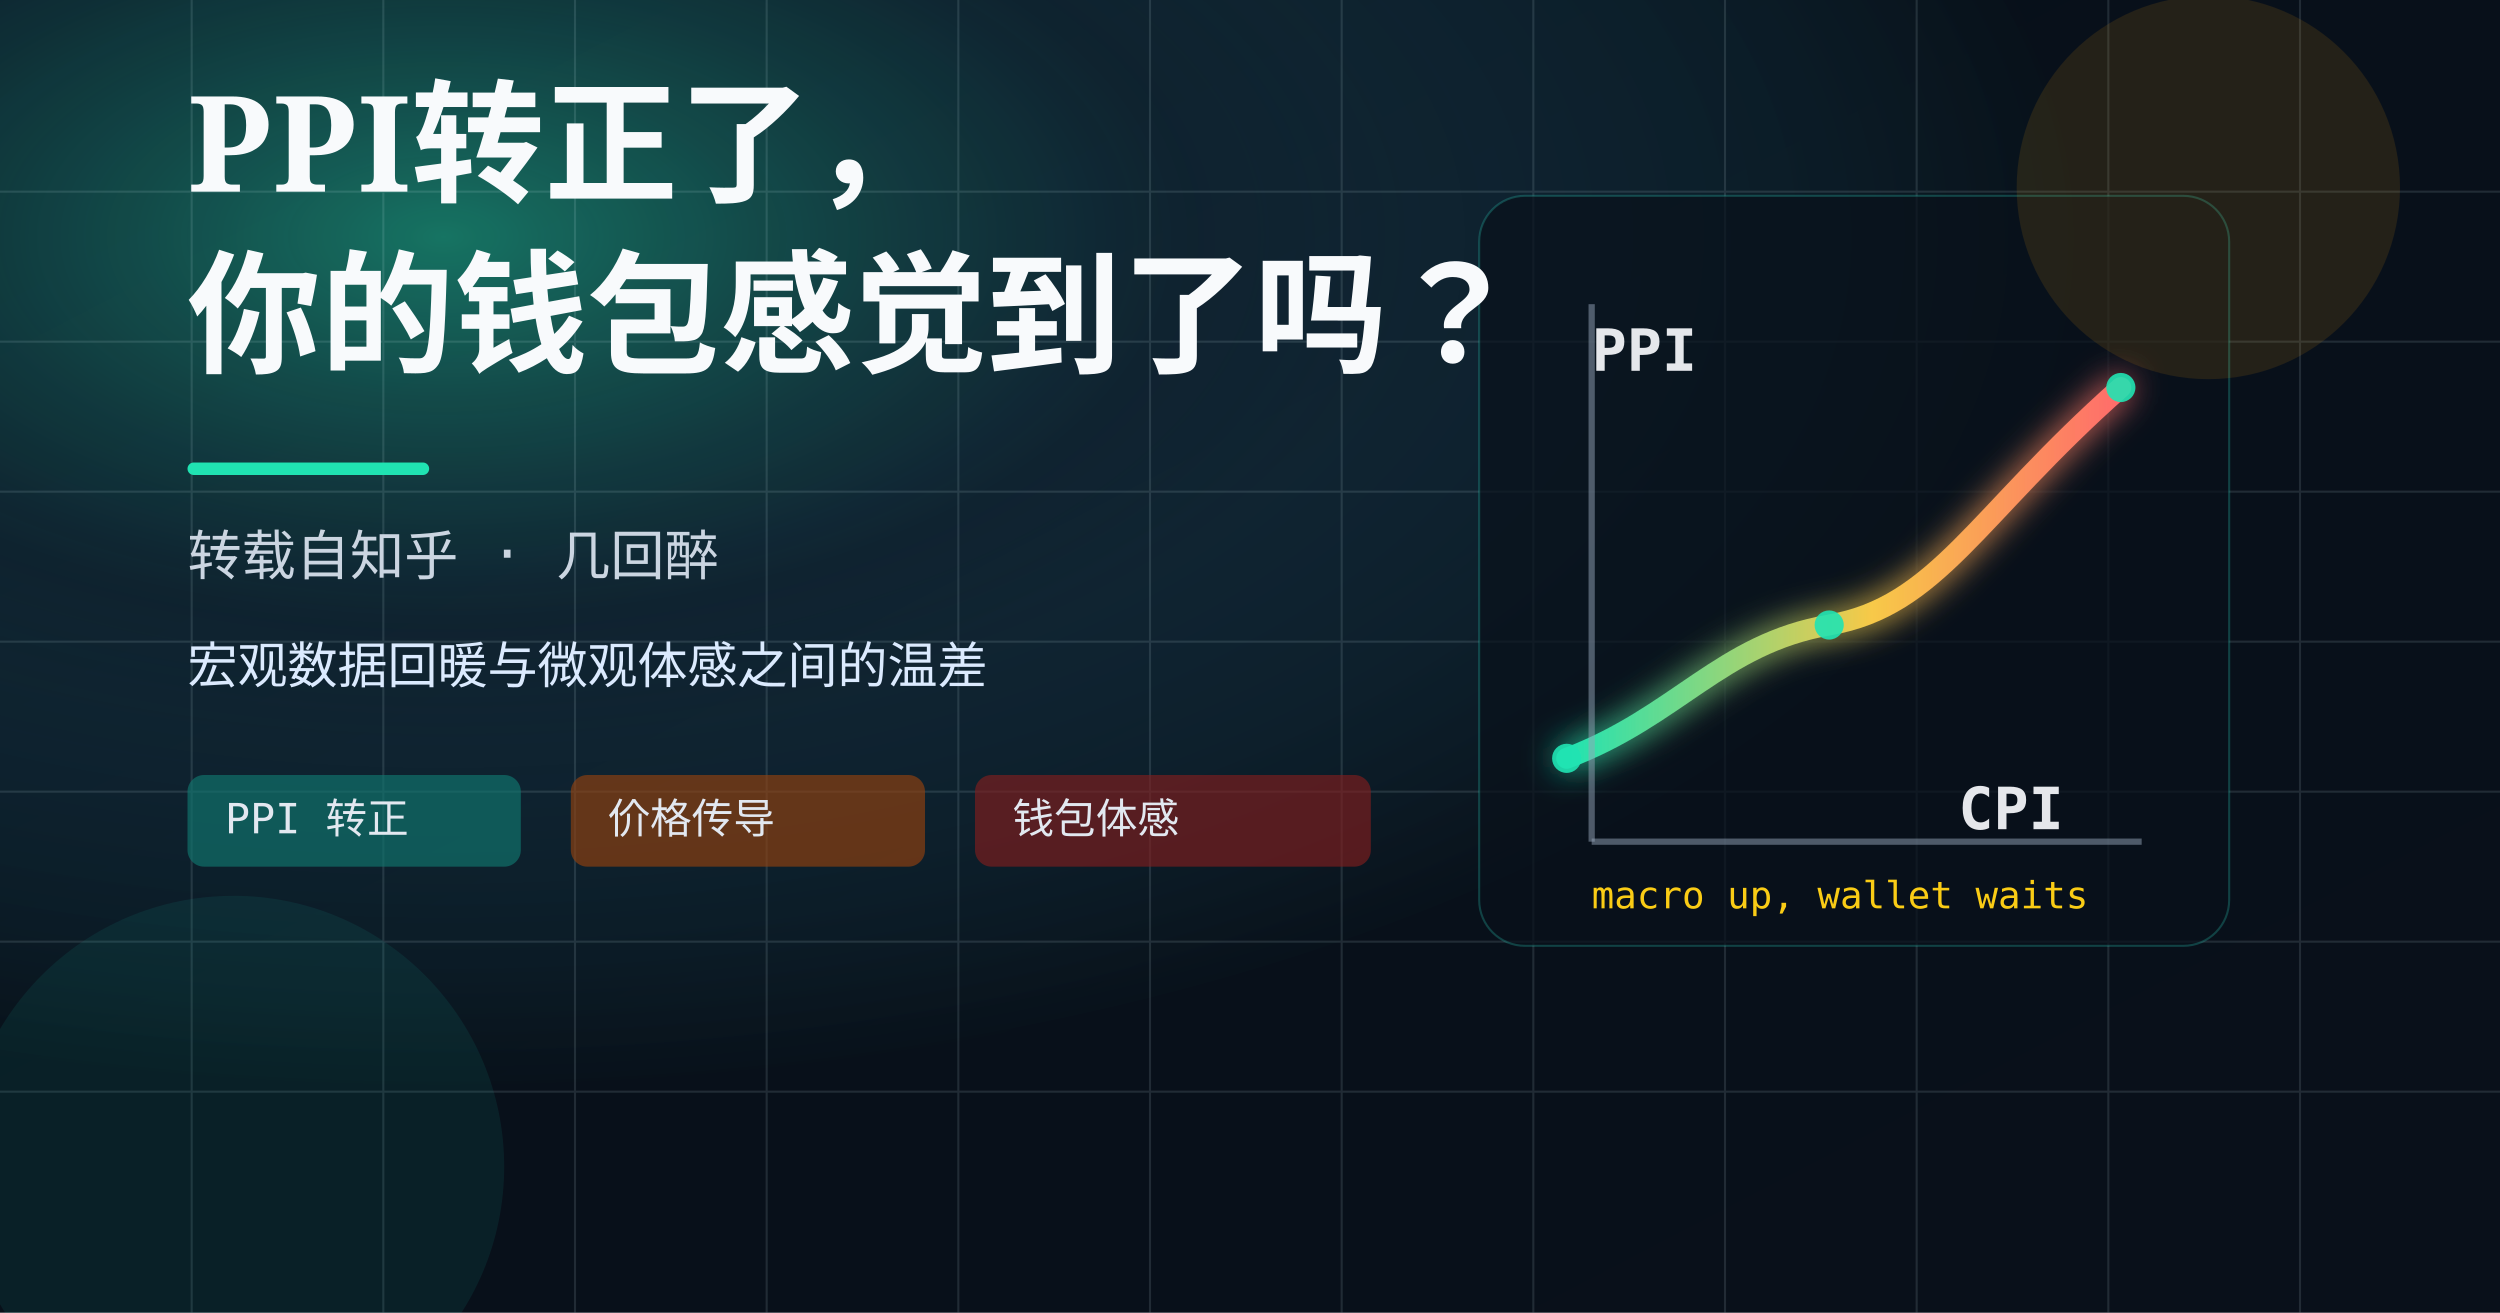
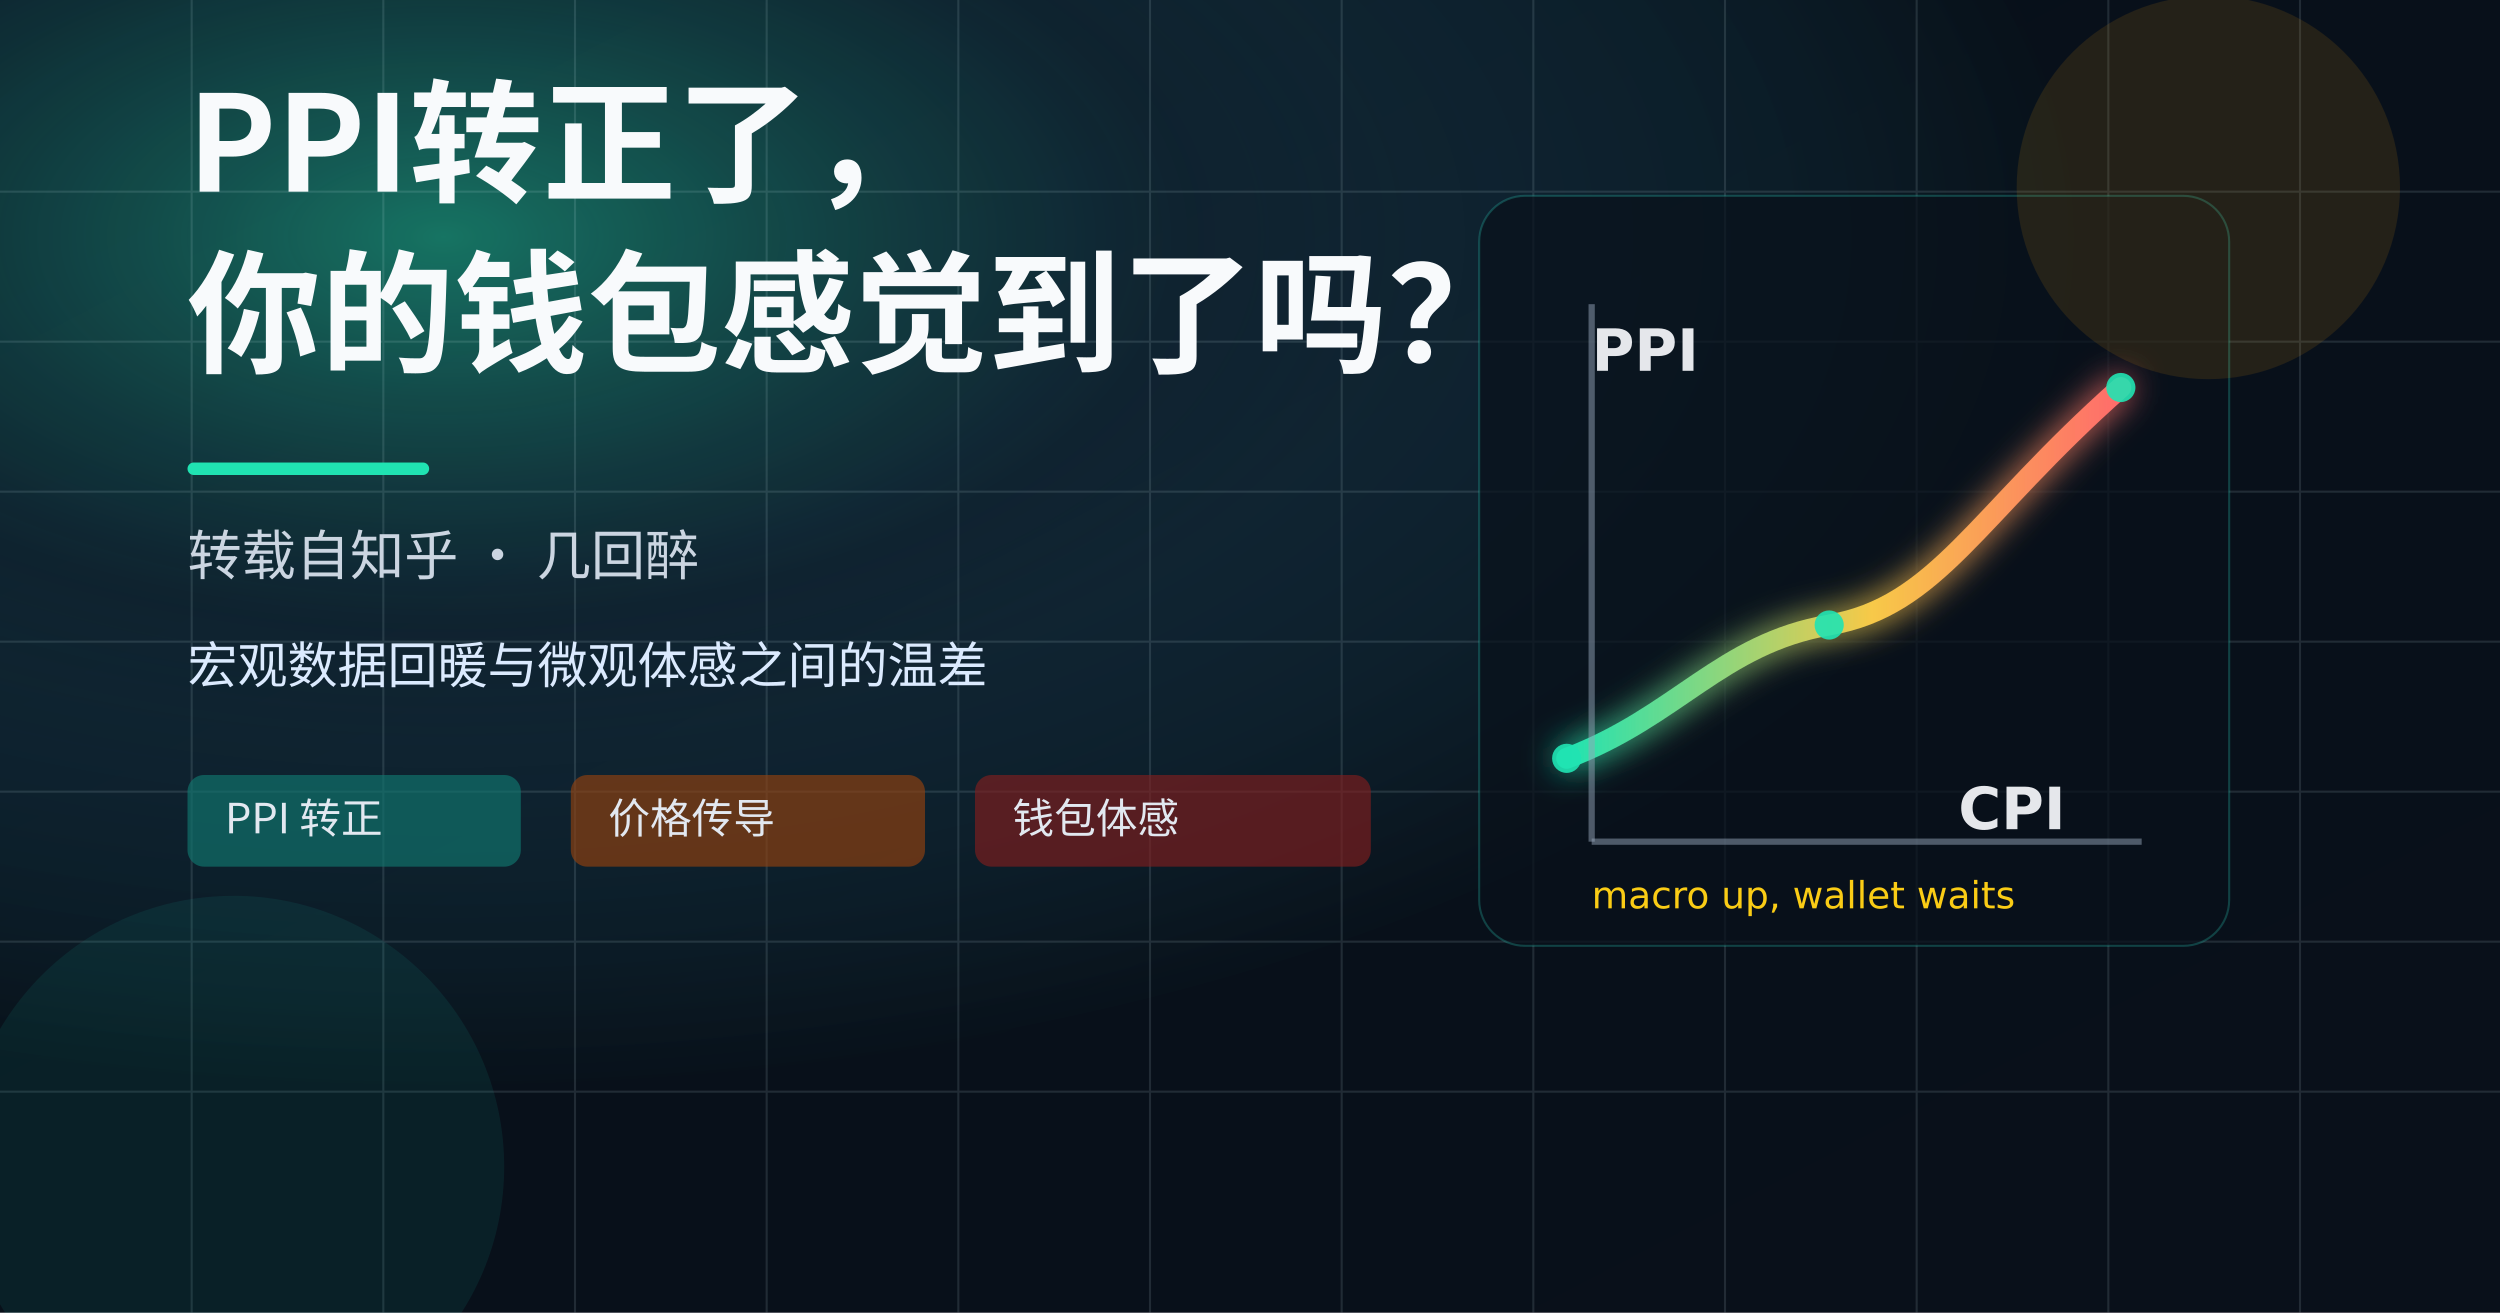
<svg xmlns="http://www.w3.org/2000/svg" viewBox="0 0 1200 630" width="1200" height="630">
  <defs>
    <radialGradient id="g1" cx="18%" cy="18%" r="65%">
      <stop offset="0" stop-color="#1fd1a5" stop-opacity="0.55" />
      <stop offset="0.45" stop-color="#123b4a" stop-opacity="0.35" />
      <stop offset="1" stop-color="#071018" stop-opacity="1" />
    </radialGradient>
    <linearGradient id="g2" x1="0" x2="1" y1="0" y2="1">
      <stop offset="0" stop-color="#0b1620" />
      <stop offset="0.55" stop-color="#111827" />
      <stop offset="1" stop-color="#201326" />
    </linearGradient>
    <linearGradient id="line" x1="0" x2="1">
      <stop offset="0" stop-color="#20e3b2" />
      <stop offset="0.55" stop-color="#f7c948" />
      <stop offset="1" stop-color="#ff6b6b" />
    </linearGradient>
    <filter id="glow" x="-40%" y="-40%" width="180%" height="180%">
      <feGaussianBlur stdDeviation="8" result="blur" />
      <feMerge>
        <feMergeNode in="blur" />
        <feMergeNode in="SourceGraphic" />
      </feMerge>
    </filter>
  </defs>
  <rect width="1200" height="630" fill="url(#g2)" />
  <rect width="1200" height="630" fill="url(#g1)" opacity="0.9" />
  <g opacity="0.12" stroke="#d9f8ff" stroke-width="1">
    <path d="M0 92H1200M0 164H1200M0 236H1200M0 308H1200M0 380H1200M0 452H1200M0 524H1200" />
    <path d="M92 0V630M184 0V630M276 0V630M368 0V630M460 0V630M552 0V630M644 0V630M736 0V630M828 0V630M920 0V630M1012 0V630M1104 0V630" />
  </g>
  <g transform="translate(710 94)">
    <rect x="0" y="0" width="360" height="360" rx="22" fill="#08111a" opacity="0.72" stroke="#2dd4bf" stroke-opacity="0.35" />
    <path d="M42 270 C95 250, 116 215, 168 206 S238 154, 308 92" fill="none" stroke="url(#line)" stroke-width="10" stroke-linecap="round" filter="url(#glow)" />
    <path d="M54 310H318" stroke="#94a3b8" stroke-width="3" opacity="0.5" />
    <path d="M54 52V310" stroke="#94a3b8" stroke-width="3" opacity="0.5" />
    <g fill="#20e3b2" opacity="0.9">
      <circle cx="42" cy="270" r="7" />
      <circle cx="168" cy="206" r="7" />
      <circle cx="308" cy="92" r="7" />
    </g>
-     <g font-family="monospace" fill="#e5e7eb" font-size="28" font-weight="700">
+     <g font-family="DejaVu Sans, Arial, sans-serif" fill="#e5e7eb" font-size="28" font-weight="700">
      <text x="54" y="84">PPI</text>
      <text x="230" y="304">CPI</text>
    </g>
-     <g font-family="monospace" font-size="18" fill="#facc15">
+     <g font-family="DejaVu Sans, Arial, sans-serif" font-size="18" fill="#facc15">
      <text x="54" y="342">macro up, wallet waits</text>
    </g>
  </g>
  <g transform="translate(90 92)">
-     <text x="0" y="0" font-family="serif" fill="#f8fafc" font-size="64" font-weight="800">PPI转正了，</text>
-     <text x="0" y="82" font-family="serif" fill="#f8fafc" font-size="64" font-weight="800">你的钱包感觉到了吗？</text>
+     <text x="0" y="0" font-family="Noto Sans CJK SC, Noto Sans CJK, WenQuanYi Micro Hei, sans-serif" fill="#f8fafc" font-size="64" font-weight="800">PPI转正了，</text>
+     <text x="0" y="82" font-family="Noto Sans CJK SC, Noto Sans CJK, WenQuanYi Micro Hei, sans-serif" fill="#f8fafc" font-size="64" font-weight="800">你的钱包感觉到了吗？</text>
    <rect x="0" y="130" width="116" height="6" rx="3" fill="#20e3b2" />
-     <text x="0" y="184" font-family="monospace" fill="#cbd5e1" font-size="26">转载自知乎 · 几回醉</text>
-     <text x="0" y="236" font-family="sans-serif" fill="#dbeafe" font-size="24">宏观数据回暖与微观体感之间的温差</text>
-     <g transform="translate(0 308)" font-family="monospace" font-size="20" fill="#e2e8f0">
+     <text x="0" y="184" font-family="Noto Sans CJK SC, Noto Sans CJK, WenQuanYi Micro Hei, sans-serif" fill="#cbd5e1" font-size="26">转载自知乎 · 几回醉</text>
+     <text x="0" y="236" font-family="Noto Sans CJK SC, Noto Sans CJK, WenQuanYi Micro Hei, sans-serif" fill="#dbeafe" font-size="24">宏观数据回暖与微观体感之间的温差</text>
+     <g transform="translate(0 308)" font-family="Noto Sans CJK SC, Noto Sans CJK, WenQuanYi Micro Hei, sans-serif" font-size="20" fill="#e2e8f0">
      <rect x="0" y="-28" width="160" height="44" rx="8" fill="#0f766e" opacity="0.65" />
      <text x="18" y="0">PPI 转正</text>
      <rect x="184" y="-28" width="170" height="44" rx="8" fill="#92400e" opacity="0.65" />
      <text x="202" y="0">价格传导</text>
      <rect x="378" y="-28" width="190" height="44" rx="8" fill="#7f1d1d" opacity="0.65" />
      <text x="396" y="0">钱包体感</text>
    </g>
  </g>
  <circle cx="1060" cy="90" r="92" fill="#f59e0b" opacity="0.12" />
  <circle cx="112" cy="560" r="130" fill="#14b8a6" opacity="0.10" />
</svg>
